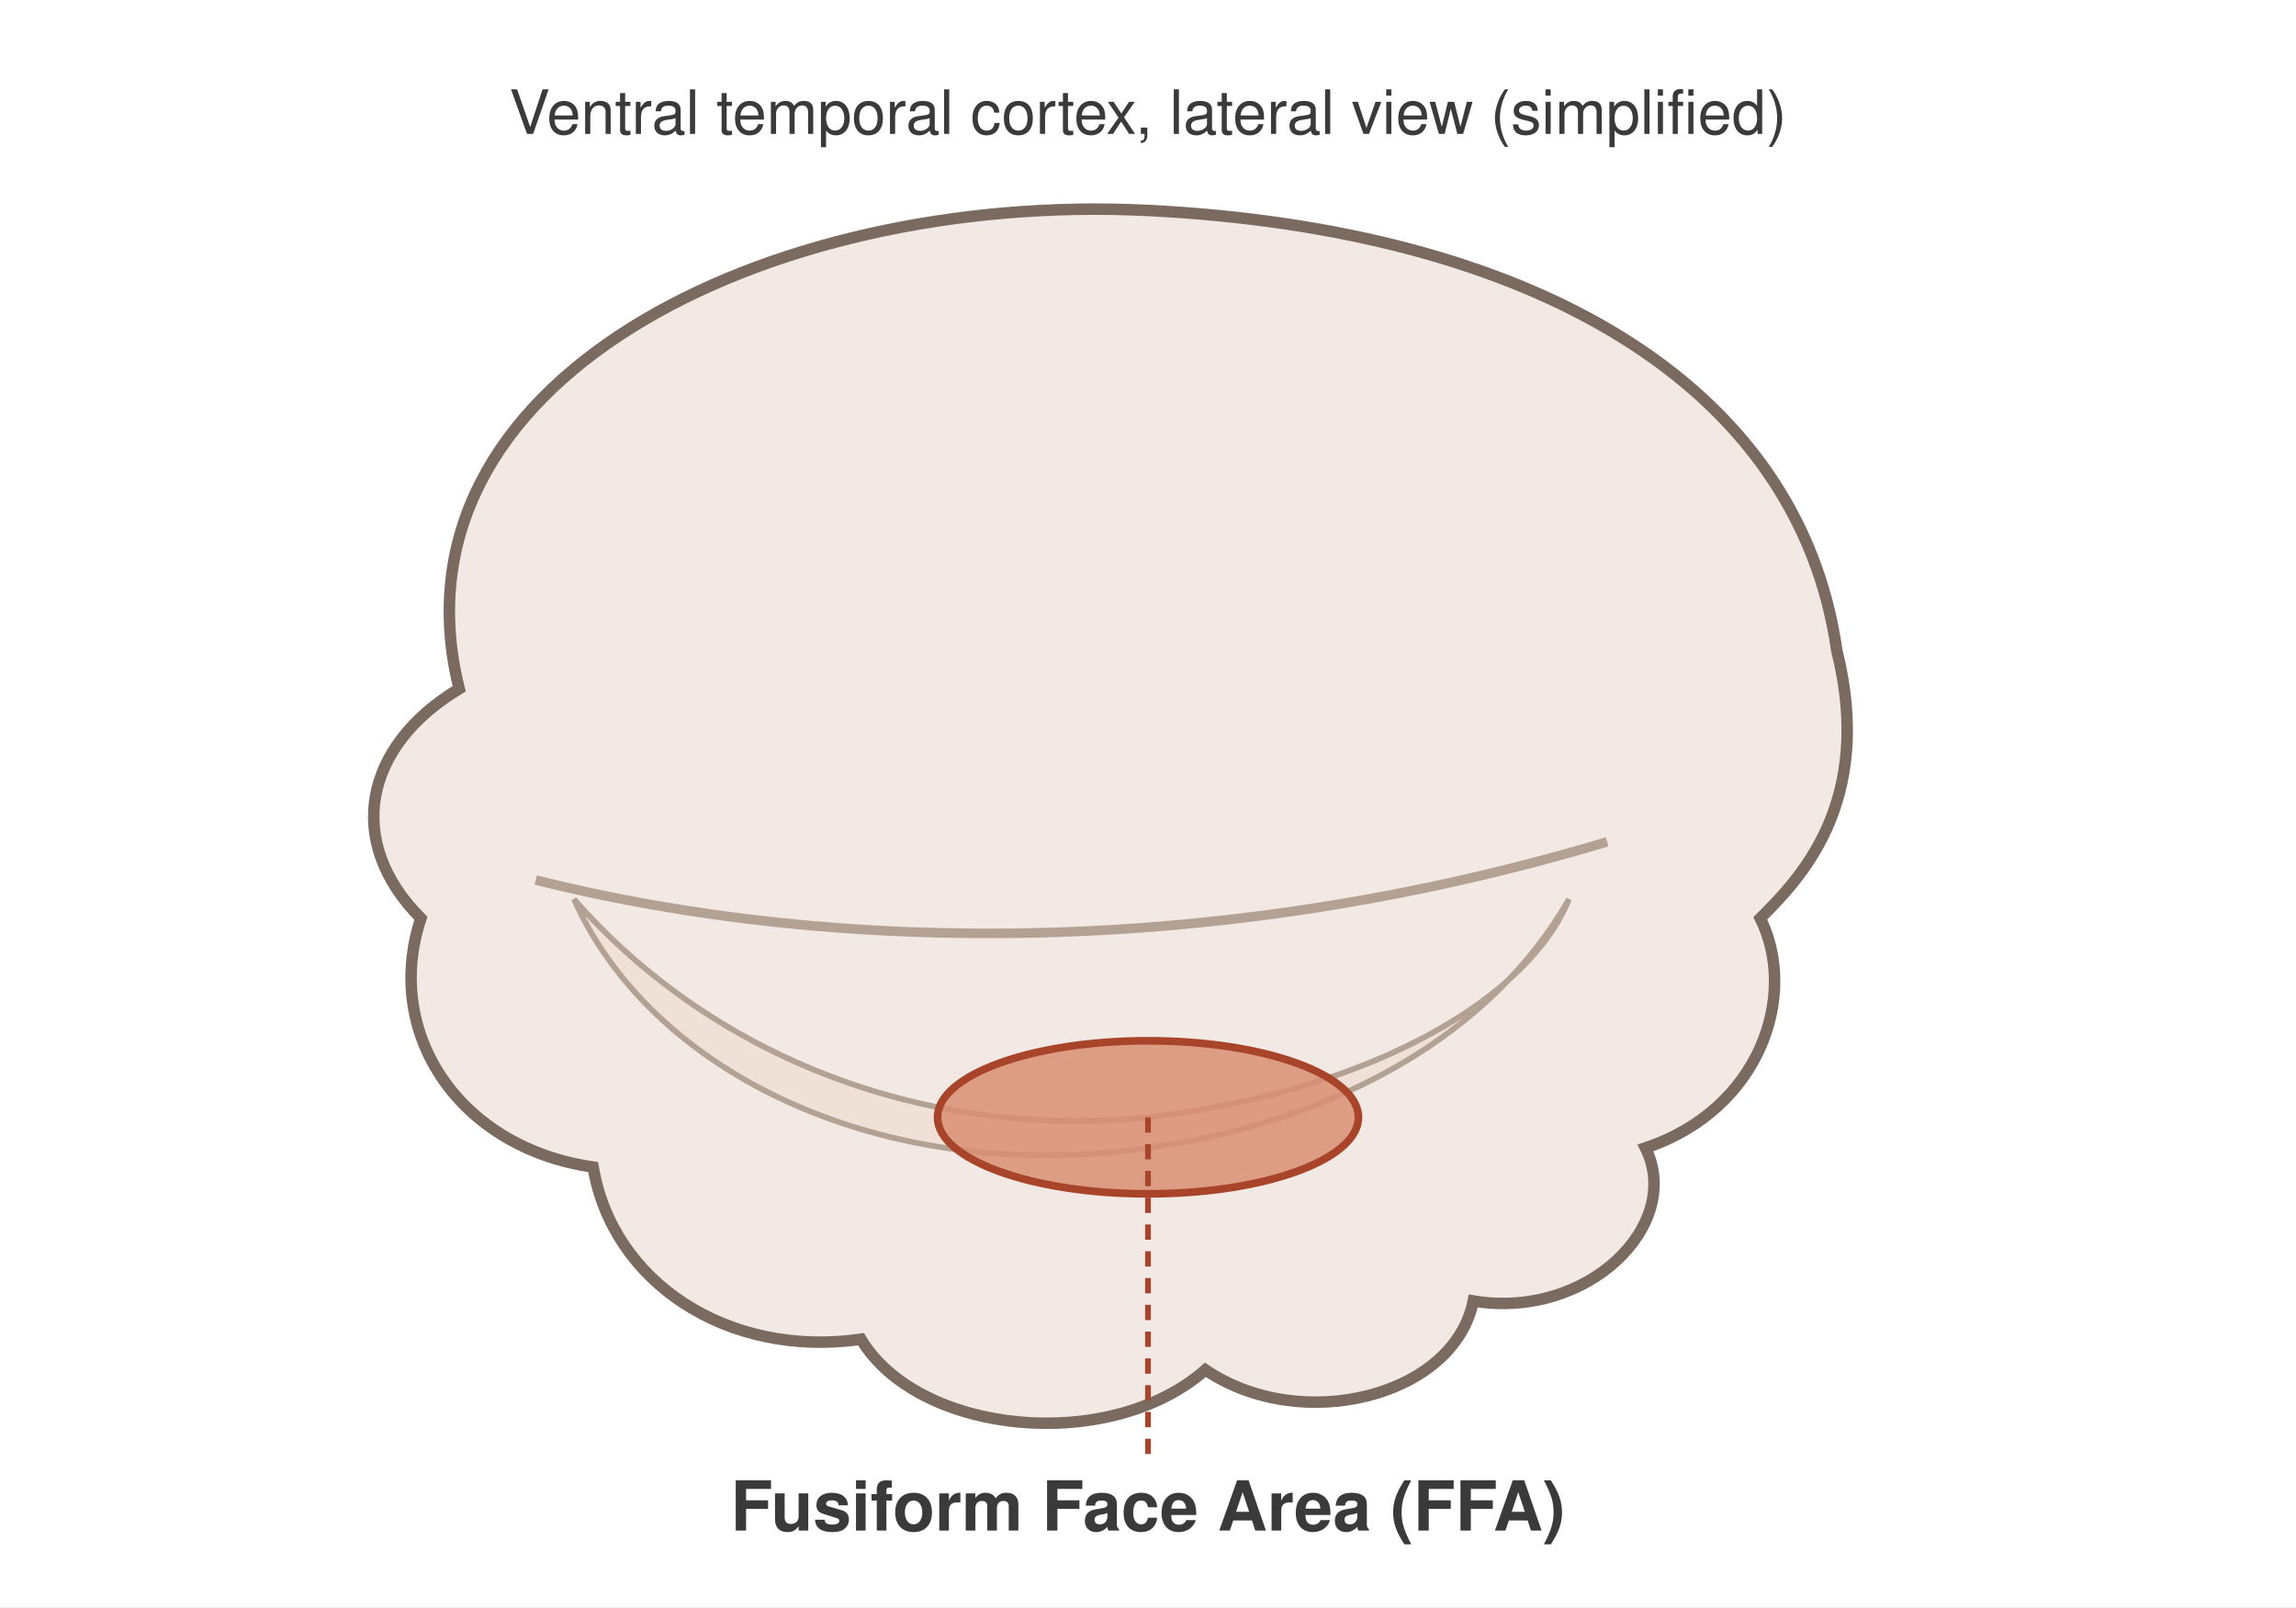
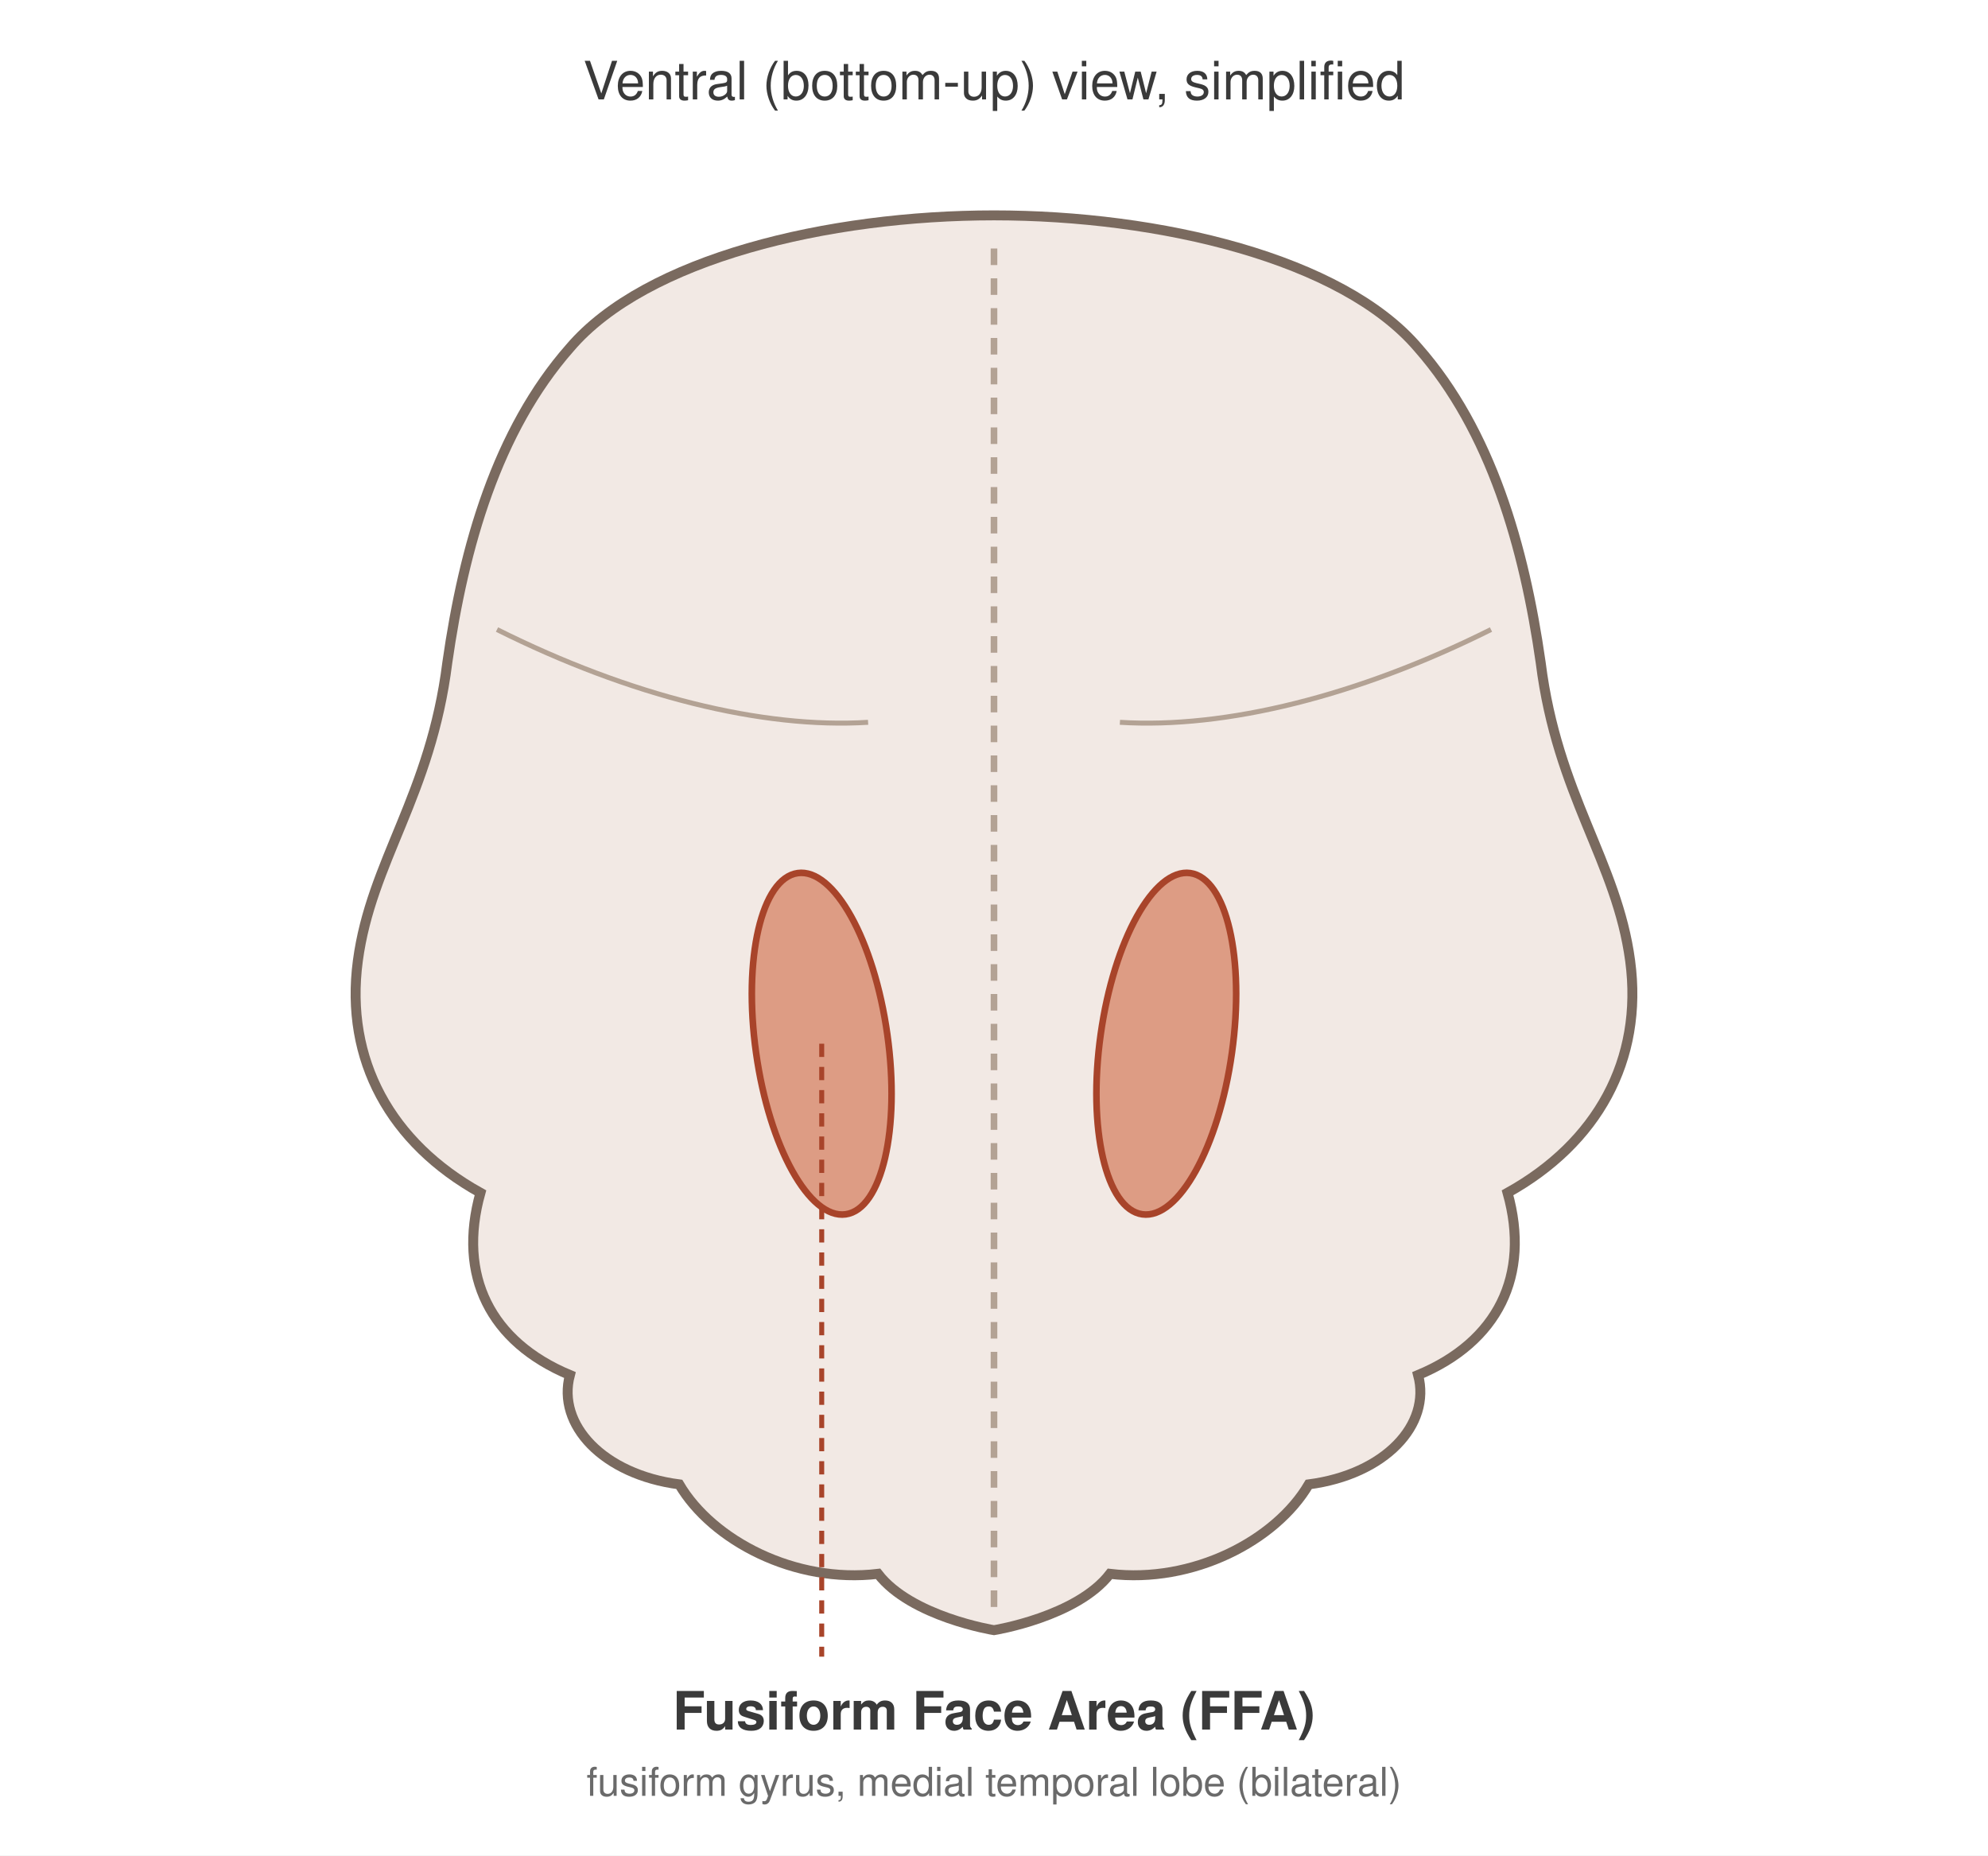
- <svg xmlns="http://www.w3.org/2000/svg" viewBox="0 0 600 420" width="600" height="420" font-family="Helvetica, Arial, sans-serif">
-   <rect width="600" height="420" fill="#ffffff" />
-   <path d="M 120 180            C 100 100, 200 50, 300 55            C 400 60, 470 100, 480 170            C 490 210, 470 230, 460 240            C 470 260, 460 290, 430 300            C 440 320, 415 345, 385 340            C 380 365, 340 375, 315 358            C 290 380, 240 375, 225 350            C 190 355, 160 335, 155 305            C 120 300, 100 270, 110 240            C 90 220, 95 195, 120 180 Z" fill="#f2e9e4" stroke="#7a6a5f" stroke-width="3" />
-   <path d="M 140 230 C 220 250, 320 250, 420 220" fill="none" stroke="#b3a294" stroke-width="2.5" />
-   <path d="M 150 235 C 170 280, 230 310, 300 300 C 350 293, 390 270, 410 235            C 400 260, 360 285, 300 292 C 240 298, 185 275, 150 235 Z" fill="#efe1d8" stroke="#b3a294" stroke-width="1.5" />
-   <ellipse cx="300" cy="292" rx="55" ry="20" fill="#d98e73" opacity="0.85" />
-   <ellipse cx="300" cy="292" rx="55" ry="20" fill="none" stroke="#a8442a" stroke-width="2" />
-   <line x1="300" y1="292" x2="300" y2="380" stroke="#a8442a" stroke-width="1.5" stroke-dasharray="4 3" />
-   <text x="300" y="400" text-anchor="middle" font-size="18" fill="#3a3a3a" font-weight="600">Fusiform Face Area (FFA)</text>
-   <text x="300" y="35" text-anchor="middle" font-size="16" fill="#3a3a3a">Ventral temporal cortex, lateral view (simplified)</text>
+ <svg xmlns="http://www.w3.org/2000/svg" viewBox="0 0 600 560" width="600" height="560" font-family="Helvetica, Arial, sans-serif">
+   <rect width="600" height="560" fill="#ffffff" />
+   <text x="300" y="30" text-anchor="middle" font-size="16" fill="#3a3a3a">Ventral (bottom-up) view, simplified</text>
+   <path d="M 300 65            C 250 65, 195 78, 172 105            C 150 130, 140 165, 135 200            C 130 240, 112 260, 108 290            C 104 320, 118 345, 145 360            C 138 385, 148 405, 172 415            C 168 430, 182 445, 205 448            C 215 465, 240 478, 265 475            C 275 488, 300 492, 300 492            C 300 492, 325 488, 335 475            C 360 478, 385 465, 395 448            C 418 445, 432 430, 428 415            C 452 405, 462 385, 455 360            C 482 345, 496 320, 492 290            C 488 260, 470 240, 465 200            C 460 165, 450 130, 428 105            C 405 78, 350 65, 300 65 Z" fill="#f2e9e4" stroke="#7a6a5f" stroke-width="3" />
+   <line x1="300" y1="75" x2="300" y2="485" stroke="#b3a294" stroke-width="2" stroke-dasharray="5 4" />
+   <path d="M 150 190 C 190 210, 230 220, 262 218" fill="none" stroke="#b3a294" stroke-width="1.5" />
+   <path d="M 450 190 C 410 210, 370 220, 338 218" fill="none" stroke="#b3a294" stroke-width="1.5" />
+   <ellipse cx="248" cy="315" rx="20" ry="52" fill="#d98e73" opacity="0.85" transform="rotate(-8 248 315)" />
+   <ellipse cx="248" cy="315" rx="20" ry="52" fill="none" stroke="#a8442a" stroke-width="2" transform="rotate(-8 248 315)" />
+   <ellipse cx="352" cy="315" rx="20" ry="52" fill="#d98e73" opacity="0.85" transform="rotate(8 352 315)" />
+   <ellipse cx="352" cy="315" rx="20" ry="52" fill="none" stroke="#a8442a" stroke-width="2" transform="rotate(8 352 315)" />
+   <line x1="248" y1="315" x2="248" y2="500" stroke="#a8442a" stroke-width="1.5" stroke-dasharray="4 3" />
+   <text x="300" y="522" text-anchor="middle" font-size="16" fill="#3a3a3a" font-weight="600">Fusiform Face Area (FFA)</text>
+   <text x="300" y="542" text-anchor="middle" font-size="12" fill="#6a6a6a">fusiform gyrus, medial temporal lobe (bilateral)</text>
</svg>
